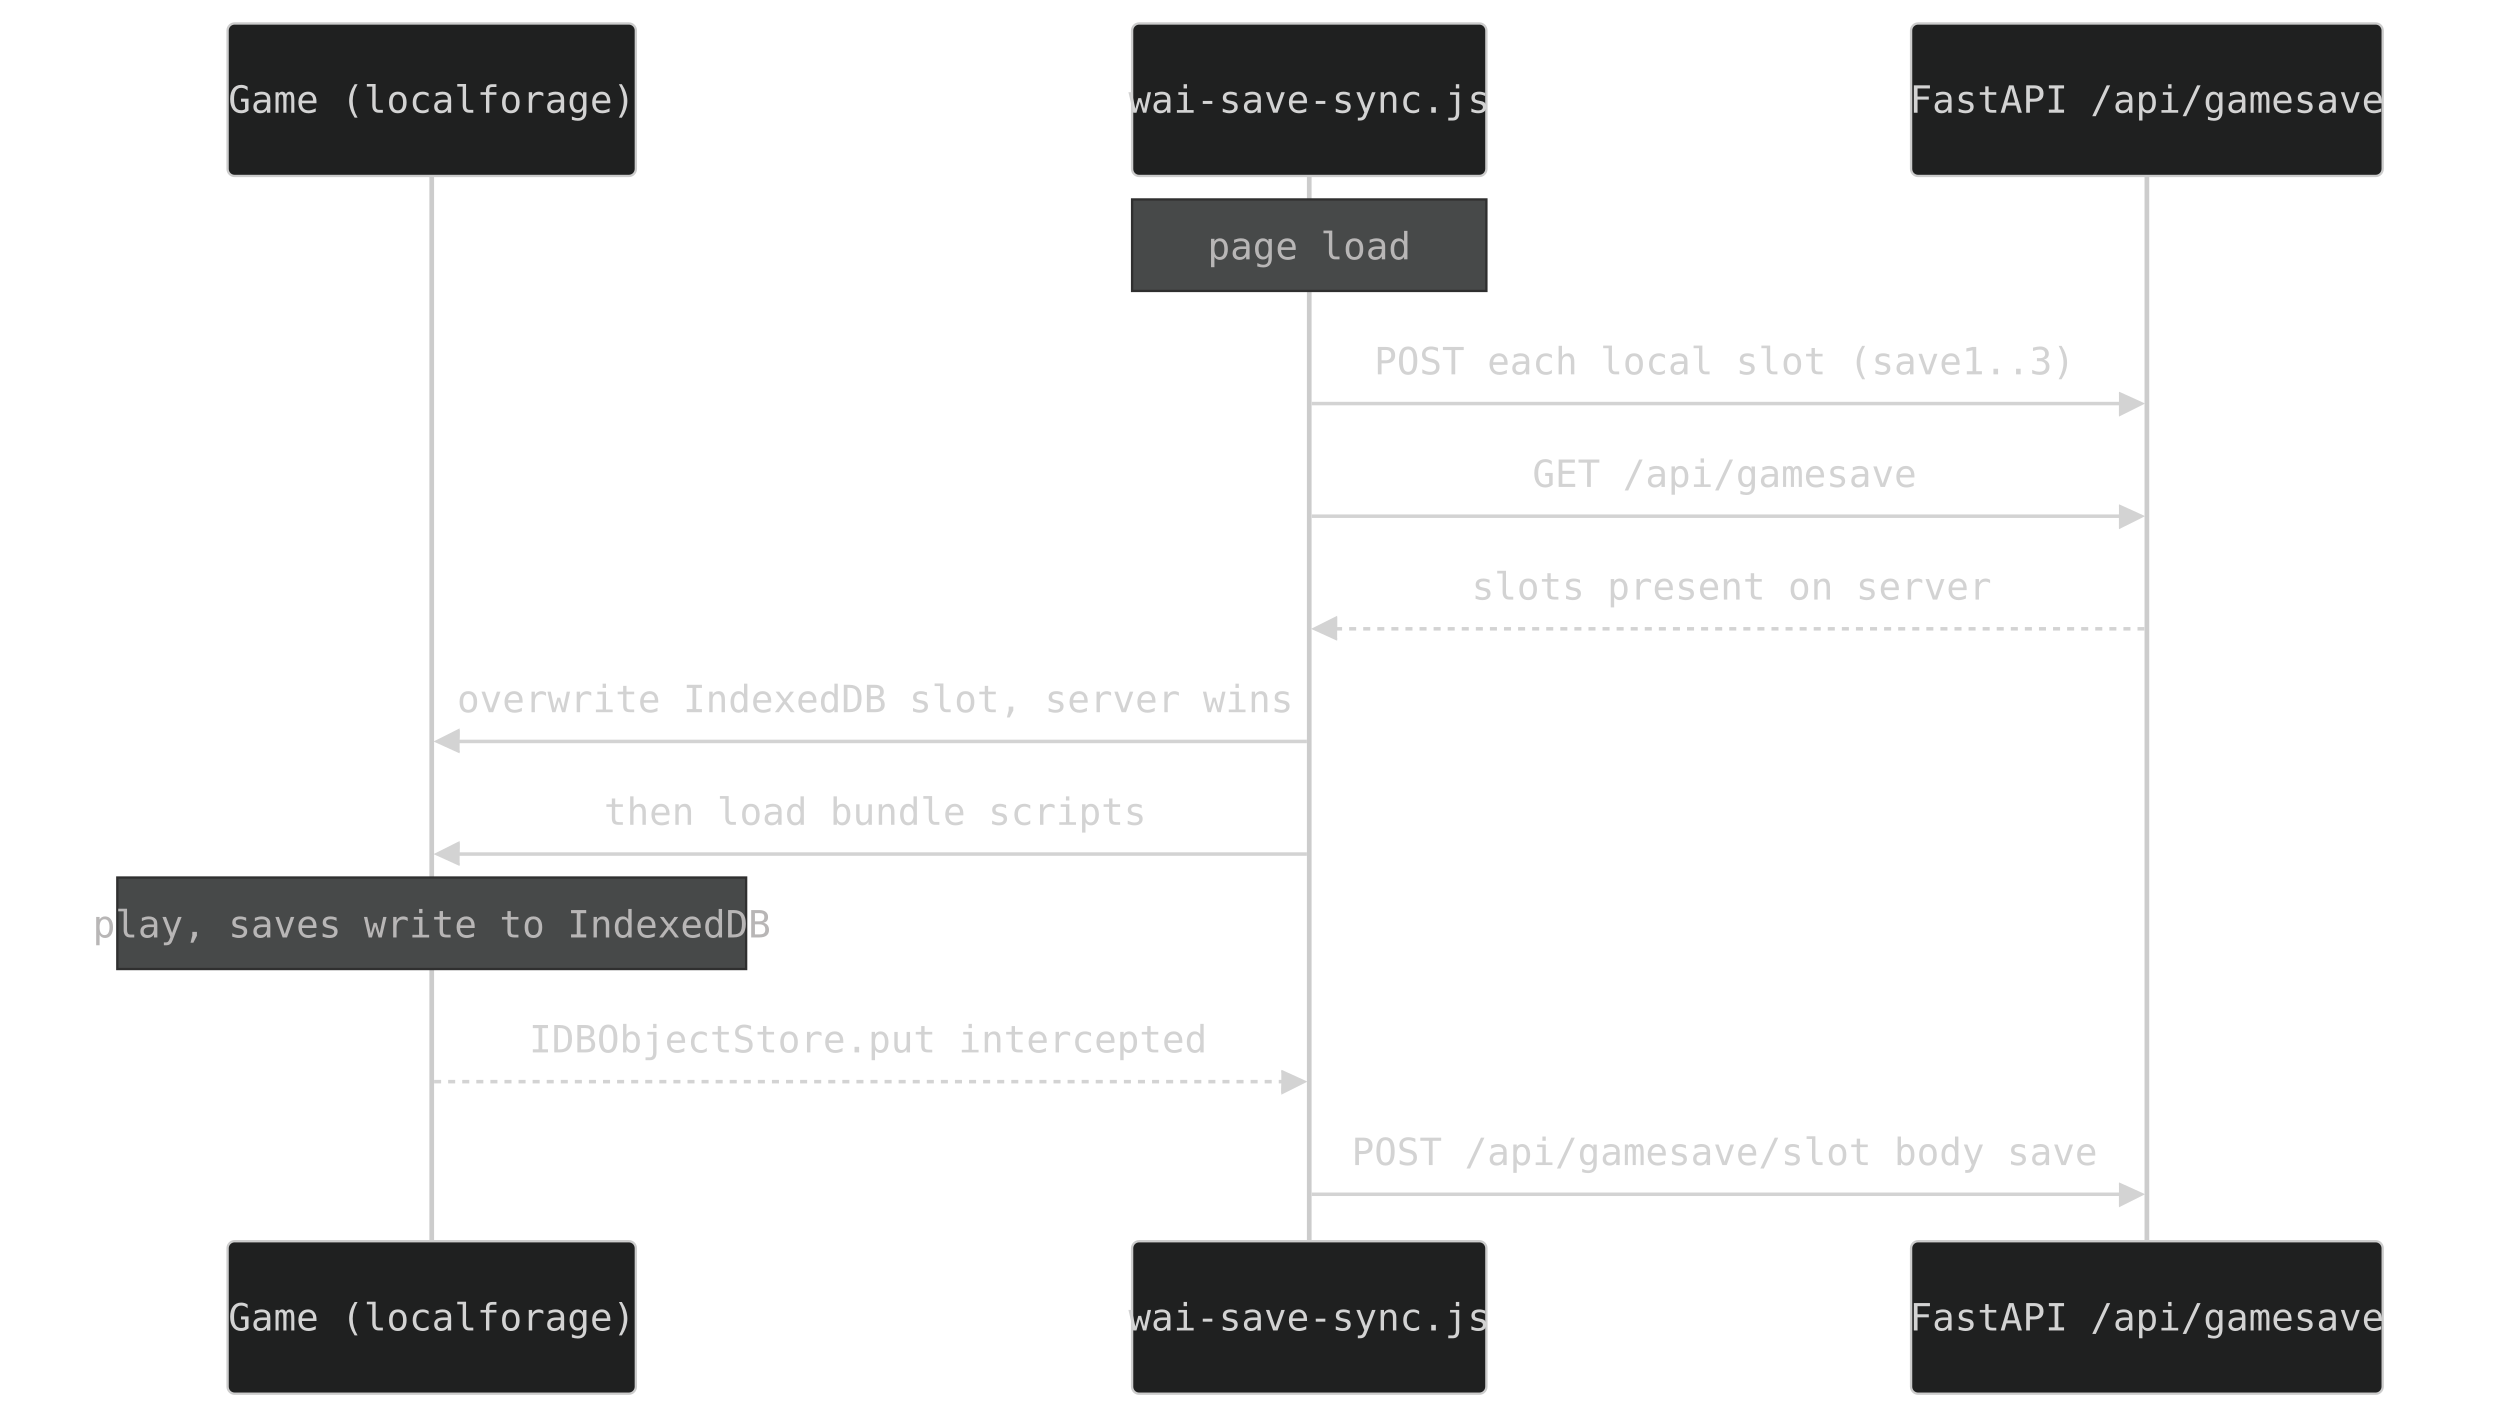
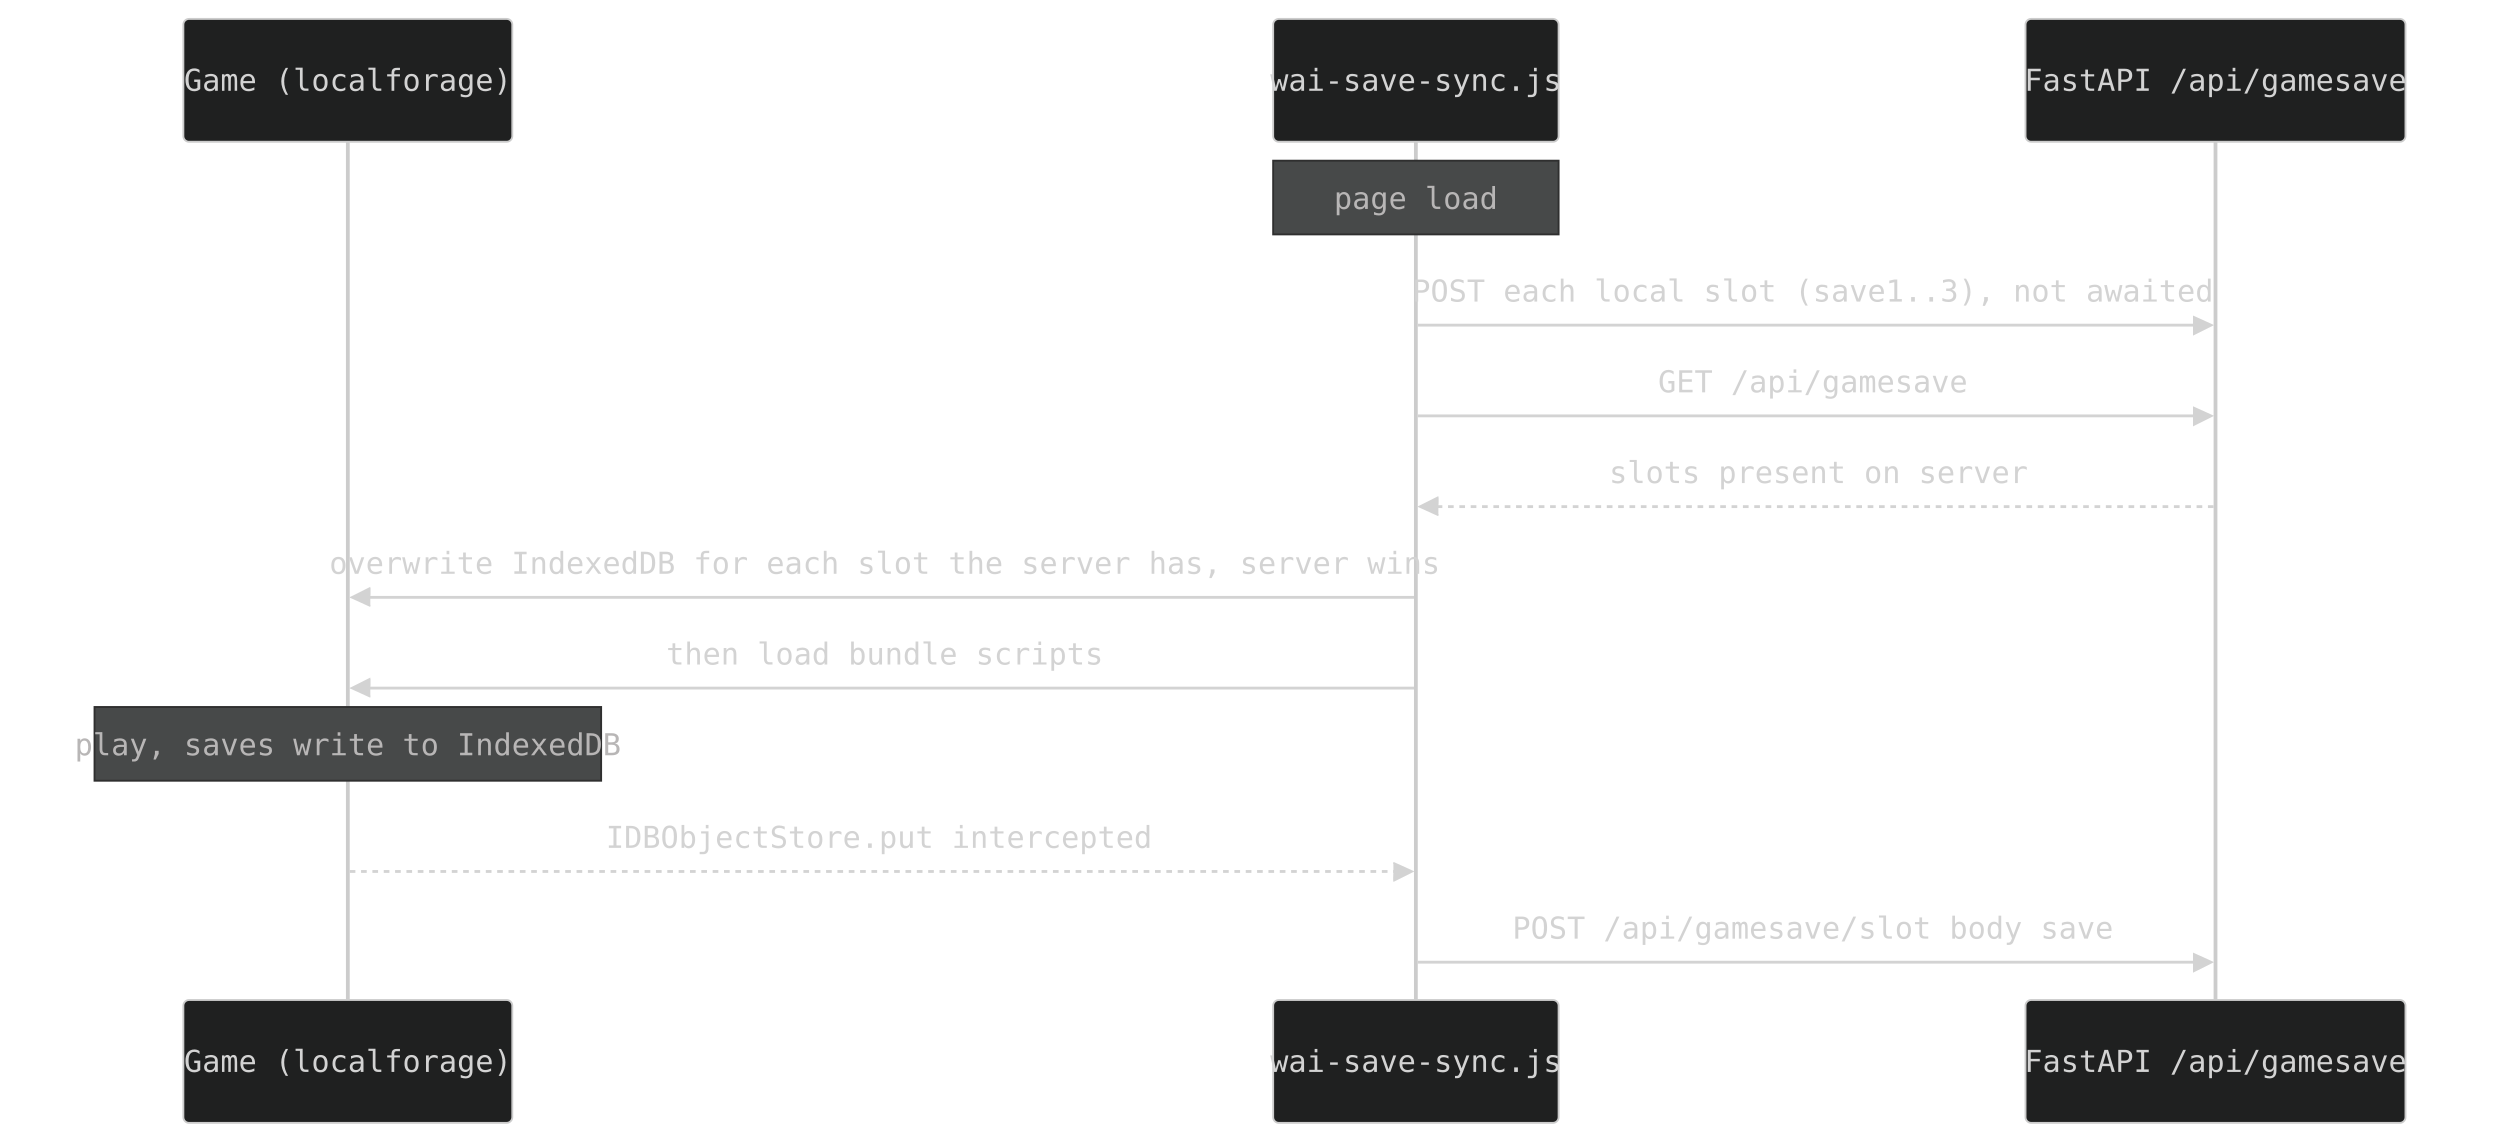
- <svg xmlns="http://www.w3.org/2000/svg" aria-roledescription="sequence" role="graphics-document document" viewBox="-97 -10 1065.5 605" style="max-width: 1065.5px;" width="100%" id="msavesync">
+ <svg xmlns="http://www.w3.org/2000/svg" aria-roledescription="sequence" role="graphics-document document" viewBox="-97 -10 1322.5 605" style="max-width: 1322.5px;" width="100%" id="msavesync">
  <g>
-     <rect class="actor actor-bottom" ry="3" rx="3" name="API" height="65" width="201" stroke="#666" fill="#eaeaea" y="519" x="717.5" />
-     <text style="text-anchor: middle; font-size: 16px; font-weight: 400;" class="actor actor-box" alignment-baseline="central" dominant-baseline="central" y="551.5" x="818">
-       <tspan dy="0" x="818">FastAPI /api/gamesave</tspan>
+     <rect class="actor actor-bottom" ry="3" rx="3" name="API" height="65" width="201" stroke="#666" fill="#eaeaea" y="519" x="974.5" />
+     <text style="text-anchor: middle; font-size: 16px; font-weight: 400;" class="actor actor-box" alignment-baseline="central" dominant-baseline="central" y="551.5" x="1075">
+       <tspan dy="0" x="1075">FastAPI /api/gamesave</tspan>
    </text>
  </g>
  <g>
-     <rect class="actor actor-bottom" ry="3" rx="3" name="Sync" height="65" width="151" stroke="#666" fill="#eaeaea" y="519" x="385.5" />
-     <text style="text-anchor: middle; font-size: 16px; font-weight: 400;" class="actor actor-box" alignment-baseline="central" dominant-baseline="central" y="551.5" x="461">
-       <tspan dy="0" x="461">wai-save-sync.js</tspan>
+     <rect class="actor actor-bottom" ry="3" rx="3" name="Sync" height="65" width="151" stroke="#666" fill="#eaeaea" y="519" x="576.5" />
+     <text style="text-anchor: middle; font-size: 16px; font-weight: 400;" class="actor actor-box" alignment-baseline="central" dominant-baseline="central" y="551.5" x="652">
+       <tspan dy="0" x="652">wai-save-sync.js</tspan>
    </text>
  </g>
  <g>
    <rect class="actor actor-bottom" ry="3" rx="3" name="Game" height="65" width="174" stroke="#666" fill="#eaeaea" y="519" x="0" />
    <text style="text-anchor: middle; font-size: 16px; font-weight: 400;" class="actor actor-box" alignment-baseline="central" dominant-baseline="central" y="551.5" x="87">
      <tspan dy="0" x="87">Game (localforage)</tspan>
    </text>
  </g>
  <g>
-     <line name="API" stroke="#999" stroke-width="0.5px" class="actor-line 200" y2="519" x2="818" y1="65" x1="818" id="actor2" />
+     <line name="API" stroke="#999" stroke-width="0.5px" class="actor-line 200" y2="519" x2="1075" y1="65" x1="1075" id="actor2" />
    <g id="root-2">
-       <rect class="actor actor-top" ry="3" rx="3" name="API" height="65" width="201" stroke="#666" fill="#eaeaea" y="0" x="717.5" />
-       <text style="text-anchor: middle; font-size: 16px; font-weight: 400;" class="actor actor-box" alignment-baseline="central" dominant-baseline="central" y="32.5" x="818">
-         <tspan dy="0" x="818">FastAPI /api/gamesave</tspan>
+       <rect class="actor actor-top" ry="3" rx="3" name="API" height="65" width="201" stroke="#666" fill="#eaeaea" y="0" x="974.5" />
+       <text style="text-anchor: middle; font-size: 16px; font-weight: 400;" class="actor actor-box" alignment-baseline="central" dominant-baseline="central" y="32.5" x="1075">
+         <tspan dy="0" x="1075">FastAPI /api/gamesave</tspan>
      </text>
    </g>
  </g>
  <g>
-     <line name="Sync" stroke="#999" stroke-width="0.5px" class="actor-line 200" y2="519" x2="461" y1="65" x1="461" id="actor1" />
+     <line name="Sync" stroke="#999" stroke-width="0.5px" class="actor-line 200" y2="519" x2="652" y1="65" x1="652" id="actor1" />
    <g id="root-1">
-       <rect class="actor actor-top" ry="3" rx="3" name="Sync" height="65" width="151" stroke="#666" fill="#eaeaea" y="0" x="385.5" />
-       <text style="text-anchor: middle; font-size: 16px; font-weight: 400;" class="actor actor-box" alignment-baseline="central" dominant-baseline="central" y="32.5" x="461">
-         <tspan dy="0" x="461">wai-save-sync.js</tspan>
+       <rect class="actor actor-top" ry="3" rx="3" name="Sync" height="65" width="151" stroke="#666" fill="#eaeaea" y="0" x="576.5" />
+       <text style="text-anchor: middle; font-size: 16px; font-weight: 400;" class="actor actor-box" alignment-baseline="central" dominant-baseline="central" y="32.5" x="652">
+         <tspan dy="0" x="652">wai-save-sync.js</tspan>
      </text>
    </g>
  </g>
  <g>
    <line name="Game" stroke="#999" stroke-width="0.5px" class="actor-line 200" y2="519" x2="87" y1="65" x1="87" id="actor0" />
    <g id="root-0">
      <rect class="actor actor-top" ry="3" rx="3" name="Game" height="65" width="174" stroke="#666" fill="#eaeaea" y="0" x="0" />
      <text style="text-anchor: middle; font-size: 16px; font-weight: 400;" class="actor actor-box" alignment-baseline="central" dominant-baseline="central" y="32.5" x="87">
        <tspan dy="0" x="87">Game (localforage)</tspan>
      </text>
    </g>
  </g>
  <style>#msavesync{font-family:ui-monospace,Menlo,Consolas,monospace;font-size:14px;fill:#ccc;}#msavesync .error-icon{fill:#a44141;}#msavesync .error-text{fill:#ddd;stroke:#ddd;}#msavesync .edge-thickness-normal{stroke-width:1px;}#msavesync .edge-thickness-thick{stroke-width:3.5px;}#msavesync .edge-pattern-solid{stroke-dasharray:0;}#msavesync .edge-thickness-invisible{stroke-width:0;fill:none;}#msavesync .edge-pattern-dashed{stroke-dasharray:3;}#msavesync .edge-pattern-dotted{stroke-dasharray:2;}#msavesync .marker{fill:lightgrey;stroke:lightgrey;}#msavesync .marker.cross{stroke:lightgrey;}#msavesync svg{font-family:ui-monospace,Menlo,Consolas,monospace;font-size:14px;}#msavesync p{margin:0;}#msavesync .actor{stroke:#ccc;fill:#1f2020;}#msavesync text.actor&gt;tspan{fill:lightgrey;stroke:none;}#msavesync .actor-line{stroke:#ccc;}#msavesync .messageLine0{stroke-width:1.5;stroke-dasharray:none;stroke:lightgrey;}#msavesync .messageLine1{stroke-width:1.5;stroke-dasharray:2,2;stroke:lightgrey;}#msavesync #arrowhead path{fill:lightgrey;stroke:lightgrey;}#msavesync .sequenceNumber{fill:black;}#msavesync #sequencenumber{fill:lightgrey;}#msavesync #crosshead path{fill:lightgrey;stroke:lightgrey;}#msavesync .messageText{fill:lightgrey;stroke:none;}#msavesync .labelBox{stroke:#ccc;fill:#1f2020;}#msavesync .labelText,#msavesync .labelText&gt;tspan{fill:lightgrey;stroke:none;}#msavesync .loopText,#msavesync .loopText&gt;tspan{fill:lightgrey;stroke:none;}#msavesync .loopLine{stroke-width:2px;stroke-dasharray:2,2;stroke:#ccc;fill:#ccc;}#msavesync .note{stroke:hsl(180, 0%, 18.353%);fill:hsl(180, 1.587%, 28.353%);}#msavesync .noteText,#msavesync .noteText&gt;tspan{fill:rgb(183.848, 181.552, 181.552);stroke:none;}#msavesync .activation0{fill:hsl(180, 1.587%, 28.353%);stroke:#ccc;}#msavesync .activation1{fill:hsl(180, 1.587%, 28.353%);stroke:#ccc;}#msavesync .activation2{fill:hsl(180, 1.587%, 28.353%);stroke:#ccc;}#msavesync .actorPopupMenu{position:absolute;}#msavesync .actorPopupMenuPanel{position:absolute;fill:#1f2020;box-shadow:0px 8px 16px 0px rgba(0,0,0,0.2);filter:drop-shadow(3px 5px 2px rgb(0 0 0 / 0.4));}#msavesync .actor-man line{stroke:#ccc;fill:#1f2020;}#msavesync .actor-man circle,#msavesync line{stroke:#ccc;fill:#1f2020;stroke-width:2px;}#msavesync :root{--mermaid-font-family:"trebuchet ms",verdana,arial,sans-serif;}</style>
  <g />
  <defs>
    <symbol height="24" width="24" id="computer">
      <path d="M2 2v13h20v-13h-20zm18 11h-16v-9h16v9zm-10.228 6l.466-1h3.524l.467 1h-4.457zm14.228 3h-24l2-6h2.104l-1.33 4h18.45l-1.297-4h2.073l2 6zm-5-10h-14v-7h14v7z" transform="scale(.5)" />
    </symbol>
  </defs>
  <defs>
    <symbol clip-rule="evenodd" fill-rule="evenodd" id="database">
      <path d="M12.258.001l.256.004.255.005.253.008.251.01.249.012.247.015.246.016.242.019.241.02.239.023.236.024.233.027.231.028.229.031.225.032.223.034.22.036.217.038.214.04.211.041.208.043.205.045.201.046.198.048.194.05.191.051.187.053.183.054.18.056.175.057.172.059.168.06.163.061.16.063.155.064.15.066.074.033.073.033.071.034.07.034.069.035.068.035.067.035.066.035.064.036.064.036.062.036.06.036.06.037.058.037.058.037.055.038.055.038.053.038.052.038.051.039.05.039.048.039.047.039.045.04.044.04.043.04.041.04.04.041.039.041.037.041.036.041.034.041.033.042.032.042.03.042.029.042.027.042.026.043.024.043.023.043.021.043.02.043.018.044.017.043.015.044.013.044.012.044.011.045.009.044.007.045.006.045.004.045.002.045.001.045v17l-.001.045-.002.045-.004.045-.006.045-.007.045-.009.044-.011.045-.012.044-.013.044-.015.044-.017.043-.018.044-.02.043-.021.043-.023.043-.024.043-.026.043-.027.042-.029.042-.03.042-.032.042-.033.042-.034.041-.036.041-.037.041-.039.041-.04.041-.041.04-.043.04-.044.04-.045.04-.047.039-.048.039-.05.039-.051.039-.052.038-.053.038-.055.038-.055.038-.058.037-.058.037-.06.037-.06.036-.062.036-.064.036-.064.036-.066.035-.067.035-.068.035-.069.035-.07.034-.071.034-.073.033-.074.033-.15.066-.155.064-.16.063-.163.061-.168.06-.172.059-.175.057-.18.056-.183.054-.187.053-.191.051-.194.05-.198.048-.201.046-.205.045-.208.043-.211.041-.214.04-.217.038-.22.036-.223.034-.225.032-.229.031-.231.028-.233.027-.236.024-.239.023-.241.02-.242.019-.246.016-.247.015-.249.012-.251.01-.253.008-.255.005-.256.004-.258.001-.258-.001-.256-.004-.255-.005-.253-.008-.251-.01-.249-.012-.247-.015-.245-.016-.243-.019-.241-.02-.238-.023-.236-.024-.234-.027-.231-.028-.228-.031-.226-.032-.223-.034-.22-.036-.217-.038-.214-.04-.211-.041-.208-.043-.204-.045-.201-.046-.198-.048-.195-.05-.19-.051-.187-.053-.184-.054-.179-.056-.176-.057-.172-.059-.167-.06-.164-.061-.159-.063-.155-.064-.151-.066-.074-.033-.072-.033-.072-.034-.07-.034-.069-.035-.068-.035-.067-.035-.066-.035-.064-.036-.063-.036-.062-.036-.061-.036-.06-.037-.058-.037-.057-.037-.056-.038-.055-.038-.053-.038-.052-.038-.051-.039-.049-.039-.049-.039-.046-.039-.046-.04-.044-.04-.043-.04-.041-.04-.04-.041-.039-.041-.037-.041-.036-.041-.034-.041-.033-.042-.032-.042-.03-.042-.029-.042-.027-.042-.026-.043-.024-.043-.023-.043-.021-.043-.02-.043-.018-.044-.017-.043-.015-.044-.013-.044-.012-.044-.011-.045-.009-.044-.007-.045-.006-.045-.004-.045-.002-.045-.001-.045v-17l.001-.045.002-.045.004-.045.006-.045.007-.045.009-.044.011-.045.012-.044.013-.044.015-.044.017-.043.018-.044.02-.043.021-.043.023-.043.024-.043.026-.043.027-.042.029-.042.03-.042.032-.042.033-.042.034-.041.036-.041.037-.041.039-.041.04-.041.041-.04.043-.04.044-.04.046-.04.046-.039.049-.039.049-.039.051-.039.052-.038.053-.038.055-.038.056-.038.057-.037.058-.037.06-.037.061-.036.062-.036.063-.036.064-.036.066-.035.067-.035.068-.035.069-.035.07-.034.072-.034.072-.033.074-.033.151-.066.155-.064.159-.063.164-.061.167-.06.172-.059.176-.057.179-.056.184-.054.187-.053.19-.051.195-.05.198-.048.201-.046.204-.045.208-.043.211-.041.214-.04.217-.038.22-.036.223-.034.226-.032.228-.031.231-.028.234-.027.236-.024.238-.023.241-.02.243-.019.245-.016.247-.015.249-.012.251-.01.253-.008.255-.005.256-.004.258-.001.258.001zm-9.258 20.499v.01l.001.021.003.021.004.022.005.021.006.022.007.022.009.023.01.022.011.023.012.023.013.023.015.023.016.024.017.023.018.024.019.024.021.024.022.025.023.024.024.025.052.049.056.05.061.051.066.051.07.051.075.051.079.052.084.052.088.052.092.052.097.052.102.051.105.052.11.052.114.051.119.051.123.051.127.05.131.05.135.05.139.048.144.049.147.047.152.047.155.047.16.045.163.045.167.043.171.043.176.041.178.041.183.039.187.039.19.037.194.035.197.035.202.033.204.031.209.03.212.029.216.027.219.025.222.024.226.021.23.02.233.018.236.016.24.015.243.012.246.01.249.008.253.005.256.004.259.001.26-.001.257-.004.254-.005.25-.008.247-.011.244-.012.241-.014.237-.016.233-.018.231-.021.226-.021.224-.024.22-.026.216-.027.212-.028.21-.031.205-.031.202-.034.198-.034.194-.036.191-.037.187-.039.183-.04.179-.04.175-.042.172-.043.168-.044.163-.045.16-.046.155-.046.152-.047.148-.048.143-.049.139-.049.136-.05.131-.05.126-.05.123-.051.118-.052.114-.051.11-.052.106-.052.101-.052.096-.052.092-.052.088-.053.083-.051.079-.052.074-.052.07-.051.065-.051.06-.051.056-.05.051-.05.023-.024.023-.025.021-.024.02-.024.019-.024.018-.024.017-.024.015-.023.014-.024.013-.023.012-.023.01-.023.01-.022.008-.022.006-.022.006-.022.004-.022.004-.021.001-.021.001-.021v-4.127l-.077.055-.08.053-.083.054-.085.053-.087.052-.09.052-.093.051-.095.05-.097.05-.1.049-.102.049-.105.048-.106.047-.109.047-.111.046-.114.045-.115.045-.118.044-.12.043-.122.042-.124.042-.126.041-.128.04-.13.04-.132.038-.134.038-.135.037-.138.037-.139.035-.142.035-.143.034-.144.033-.147.032-.148.031-.15.03-.151.03-.153.029-.154.027-.156.027-.158.026-.159.025-.161.024-.162.023-.163.022-.165.021-.166.02-.167.019-.169.018-.169.017-.171.016-.173.015-.173.014-.175.013-.175.012-.177.011-.178.01-.179.008-.179.008-.181.006-.182.005-.182.004-.184.003-.184.002h-.37l-.184-.002-.184-.003-.182-.004-.182-.005-.181-.006-.179-.008-.179-.008-.178-.01-.176-.011-.176-.012-.175-.013-.173-.014-.172-.015-.171-.016-.17-.017-.169-.018-.167-.019-.166-.02-.165-.021-.163-.022-.162-.023-.161-.024-.159-.025-.157-.026-.156-.027-.155-.027-.153-.029-.151-.03-.15-.03-.148-.031-.146-.032-.145-.033-.143-.034-.141-.035-.14-.035-.137-.037-.136-.037-.134-.038-.132-.038-.13-.04-.128-.04-.126-.041-.124-.042-.122-.042-.12-.044-.117-.043-.116-.045-.113-.045-.112-.046-.109-.047-.106-.047-.105-.048-.102-.049-.1-.049-.097-.05-.095-.05-.093-.052-.09-.051-.087-.052-.085-.053-.083-.054-.08-.054-.077-.054v4.127zm0-5.654v.011l.001.021.003.021.004.021.005.022.006.022.007.022.009.022.01.022.011.023.012.023.013.023.015.024.016.023.017.024.018.024.019.024.021.024.022.024.023.025.024.024.052.05.056.05.061.05.066.051.07.051.075.052.079.051.084.052.088.052.092.052.097.052.102.052.105.052.11.051.114.051.119.052.123.05.127.051.131.05.135.049.139.049.144.048.147.048.152.047.155.046.16.045.163.045.167.044.171.042.176.042.178.04.183.04.187.038.19.037.194.036.197.034.202.033.204.032.209.03.212.028.216.027.219.025.222.024.226.022.23.02.233.018.236.016.24.014.243.012.246.01.249.008.253.006.256.003.259.001.26-.001.257-.003.254-.006.25-.008.247-.01.244-.012.241-.015.237-.016.233-.018.231-.02.226-.022.224-.024.22-.025.216-.027.212-.029.21-.03.205-.032.202-.033.198-.035.194-.036.191-.037.187-.039.183-.039.179-.041.175-.042.172-.043.168-.044.163-.045.16-.045.155-.047.152-.047.148-.048.143-.048.139-.05.136-.049.131-.05.126-.051.123-.051.118-.051.114-.052.11-.052.106-.052.101-.052.096-.052.092-.052.088-.052.083-.052.079-.052.074-.051.07-.052.065-.051.06-.05.056-.051.051-.049.023-.025.023-.024.021-.025.02-.024.019-.024.018-.024.017-.024.015-.023.014-.023.013-.024.012-.022.01-.023.01-.023.008-.022.006-.022.006-.022.004-.021.004-.022.001-.021.001-.021v-4.139l-.077.054-.08.054-.083.054-.085.052-.087.053-.09.051-.093.051-.095.051-.097.05-.1.049-.102.049-.105.048-.106.047-.109.047-.111.046-.114.045-.115.044-.118.044-.12.044-.122.042-.124.042-.126.041-.128.04-.13.039-.132.039-.134.038-.135.037-.138.036-.139.036-.142.035-.143.033-.144.033-.147.033-.148.031-.15.03-.151.03-.153.028-.154.028-.156.027-.158.026-.159.025-.161.024-.162.023-.163.022-.165.021-.166.02-.167.019-.169.018-.169.017-.171.016-.173.015-.173.014-.175.013-.175.012-.177.011-.178.009-.179.009-.179.007-.181.007-.182.005-.182.004-.184.003-.184.002h-.37l-.184-.002-.184-.003-.182-.004-.182-.005-.181-.007-.179-.007-.179-.009-.178-.009-.176-.011-.176-.012-.175-.013-.173-.014-.172-.015-.171-.016-.17-.017-.169-.018-.167-.019-.166-.02-.165-.021-.163-.022-.162-.023-.161-.024-.159-.025-.157-.026-.156-.027-.155-.028-.153-.028-.151-.03-.15-.03-.148-.031-.146-.033-.145-.033-.143-.033-.141-.035-.14-.036-.137-.036-.136-.037-.134-.038-.132-.039-.13-.039-.128-.04-.126-.041-.124-.042-.122-.043-.12-.043-.117-.044-.116-.044-.113-.046-.112-.046-.109-.046-.106-.047-.105-.048-.102-.049-.1-.049-.097-.05-.095-.051-.093-.051-.09-.051-.087-.053-.085-.052-.083-.054-.08-.054-.077-.054v4.139zm0-5.666v.011l.001.02.003.022.004.021.005.022.006.021.007.022.009.023.01.022.011.023.012.023.013.023.015.023.016.024.017.024.018.023.019.024.021.025.022.024.023.024.024.025.052.05.056.05.061.05.066.051.07.051.075.052.079.051.084.052.088.052.092.052.097.052.102.052.105.051.11.052.114.051.119.051.123.051.127.05.131.05.135.05.139.049.144.048.147.048.152.047.155.046.16.045.163.045.167.043.171.043.176.042.178.04.183.04.187.038.19.037.194.036.197.034.202.033.204.032.209.03.212.028.216.027.219.025.222.024.226.021.23.02.233.018.236.017.24.014.243.012.246.01.249.008.253.006.256.003.259.001.26-.001.257-.003.254-.006.25-.008.247-.01.244-.013.241-.014.237-.016.233-.018.231-.02.226-.022.224-.024.22-.025.216-.027.212-.029.21-.03.205-.032.202-.033.198-.035.194-.036.191-.037.187-.039.183-.039.179-.041.175-.042.172-.043.168-.044.163-.045.16-.045.155-.047.152-.047.148-.048.143-.049.139-.049.136-.049.131-.051.126-.05.123-.051.118-.052.114-.051.11-.052.106-.052.101-.052.096-.052.092-.052.088-.052.083-.052.079-.052.074-.052.07-.051.065-.051.06-.051.056-.05.051-.049.023-.025.023-.025.021-.024.02-.024.019-.024.018-.024.017-.024.015-.023.014-.024.013-.023.012-.023.01-.022.01-.023.008-.022.006-.022.006-.022.004-.022.004-.021.001-.021.001-.021v-4.153l-.077.054-.08.054-.083.053-.085.053-.087.053-.09.051-.093.051-.095.051-.097.05-.1.049-.102.048-.105.048-.106.048-.109.046-.111.046-.114.046-.115.044-.118.044-.12.043-.122.043-.124.042-.126.041-.128.04-.13.039-.132.039-.134.038-.135.037-.138.036-.139.036-.142.034-.143.034-.144.033-.147.032-.148.032-.15.03-.151.03-.153.028-.154.028-.156.027-.158.026-.159.024-.161.024-.162.023-.163.023-.165.021-.166.02-.167.019-.169.018-.169.017-.171.016-.173.015-.173.014-.175.013-.175.012-.177.01-.178.01-.179.009-.179.007-.181.006-.182.006-.182.004-.184.003-.184.001-.185.001-.185-.001-.184-.001-.184-.003-.182-.004-.182-.006-.181-.006-.179-.007-.179-.009-.178-.01-.176-.01-.176-.012-.175-.013-.173-.014-.172-.015-.171-.016-.17-.017-.169-.018-.167-.019-.166-.02-.165-.021-.163-.023-.162-.023-.161-.024-.159-.024-.157-.026-.156-.027-.155-.028-.153-.028-.151-.03-.15-.03-.148-.032-.146-.032-.145-.033-.143-.034-.141-.034-.14-.036-.137-.036-.136-.037-.134-.038-.132-.039-.13-.039-.128-.041-.126-.041-.124-.041-.122-.043-.12-.043-.117-.044-.116-.044-.113-.046-.112-.046-.109-.046-.106-.048-.105-.048-.102-.048-.1-.05-.097-.049-.095-.051-.093-.051-.09-.052-.087-.052-.085-.053-.083-.053-.08-.054-.077-.054v4.153zm8.74-8.179l-.257.004-.254.005-.25.008-.247.011-.244.012-.241.014-.237.016-.233.018-.231.021-.226.022-.224.023-.22.026-.216.027-.212.028-.21.031-.205.032-.202.033-.198.034-.194.036-.191.038-.187.038-.183.04-.179.041-.175.042-.172.043-.168.043-.163.045-.16.046-.155.046-.152.048-.148.048-.143.048-.139.049-.136.05-.131.05-.126.051-.123.051-.118.051-.114.052-.11.052-.106.052-.101.052-.096.052-.092.052-.088.052-.083.052-.079.052-.074.051-.07.052-.065.051-.06.05-.056.05-.051.05-.023.025-.023.024-.021.024-.02.025-.019.024-.018.024-.017.023-.015.024-.014.023-.013.023-.012.023-.01.023-.01.022-.008.022-.006.023-.006.021-.004.022-.004.021-.001.021-.001.021.001.021.001.021.004.021.004.022.006.021.006.023.008.022.01.022.01.023.012.023.013.023.014.023.015.024.017.023.018.024.019.024.02.025.021.024.023.024.023.025.051.05.056.05.06.05.065.051.07.052.074.051.079.052.083.052.088.052.092.052.096.052.101.052.106.052.11.052.114.052.118.051.123.051.126.051.131.05.136.05.139.049.143.048.148.048.152.048.155.046.16.046.163.045.168.043.172.043.175.042.179.041.183.04.187.038.191.038.194.036.198.034.202.033.205.032.21.031.212.028.216.027.22.026.224.023.226.022.231.021.233.018.237.016.241.014.244.012.247.011.25.008.254.005.257.004.26.001.26-.001.257-.004.254-.005.25-.008.247-.011.244-.012.241-.014.237-.016.233-.018.231-.021.226-.022.224-.023.22-.026.216-.027.212-.028.21-.031.205-.032.202-.033.198-.034.194-.036.191-.038.187-.038.183-.04.179-.041.175-.042.172-.043.168-.043.163-.045.16-.046.155-.046.152-.048.148-.048.143-.048.139-.049.136-.05.131-.05.126-.051.123-.051.118-.051.114-.052.11-.052.106-.052.101-.052.096-.052.092-.052.088-.052.083-.052.079-.052.074-.051.07-.052.065-.051.06-.05.056-.05.051-.05.023-.025.023-.024.021-.024.02-.025.019-.024.018-.024.017-.023.015-.024.014-.023.013-.023.012-.023.01-.023.01-.022.008-.022.006-.023.006-.021.004-.022.004-.021.001-.021.001-.021-.001-.021-.001-.021-.004-.021-.004-.022-.006-.021-.006-.023-.008-.022-.01-.022-.01-.023-.012-.023-.013-.023-.014-.023-.015-.024-.017-.023-.018-.024-.019-.024-.02-.025-.021-.024-.023-.024-.023-.025-.051-.05-.056-.05-.06-.05-.065-.051-.07-.052-.074-.051-.079-.052-.083-.052-.088-.052-.092-.052-.096-.052-.101-.052-.106-.052-.11-.052-.114-.052-.118-.051-.123-.051-.126-.051-.131-.05-.136-.05-.139-.049-.143-.048-.148-.048-.152-.048-.155-.046-.16-.046-.163-.045-.168-.043-.172-.043-.175-.042-.179-.041-.183-.04-.187-.038-.191-.038-.194-.036-.198-.034-.202-.033-.205-.032-.21-.031-.212-.028-.216-.027-.22-.026-.224-.023-.226-.022-.231-.021-.233-.018-.237-.016-.241-.014-.244-.012-.247-.011-.25-.008-.254-.005-.257-.004-.26-.001-.26.001z" transform="scale(.5)" />
    </symbol>
  </defs>
  <defs>
    <symbol height="24" width="24" id="clock">
      <path d="M12 2c5.514 0 10 4.486 10 10s-4.486 10-10 10-10-4.486-10-10 4.486-10 10-10zm0-2c-6.627 0-12 5.373-12 12s5.373 12 12 12 12-5.373 12-12-5.373-12-12-12zm5.848 12.459c.202.038.202.333.001.372-1.907.361-6.045 1.111-6.547 1.111-.719 0-1.301-.582-1.301-1.301 0-.512.77-5.447 1.125-7.445.034-.192.312-.181.343.014l.985 6.238 5.394 1.011z" transform="scale(.5)" />
    </symbol>
  </defs>
  <defs>
    <marker orient="auto-start-reverse" markerHeight="12" markerWidth="12" markerUnits="userSpaceOnUse" refY="5" refX="7.9" id="arrowhead">
      <path d="M -1 0 L 10 5 L 0 10 z" />
    </marker>
  </defs>
  <defs>
    <marker refY="4.5" refX="4" orient="auto" markerHeight="8" markerWidth="15" id="crosshead">
      <path style="stroke-dasharray: 0, 0;" d="M 1,2 L 6,7 M 6,2 L 1,7" stroke-width="1pt" stroke="#000000" fill="none" />
    </marker>
  </defs>
  <defs>
    <marker orient="auto" markerHeight="28" markerWidth="20" refY="7" refX="15.5" id="filled-head">
      <path d="M 18,7 L9,13 L14,7 L9,1 Z" />
    </marker>
  </defs>
  <defs>
    <marker orient="auto" markerHeight="40" markerWidth="60" refY="15" refX="15" id="sequencenumber">
      <circle r="6" cy="15" cx="15" />
    </marker>
  </defs>
  <g>
-     <rect class="note" height="39" width="151" stroke="#666" fill="#EDF2AE" y="75" x="385.5" />
-     <text style="font-size: 16px; font-weight: 400;" dy="1em" class="noteText" alignment-baseline="middle" dominant-baseline="middle" text-anchor="middle" y="80" x="461">
-       <tspan x="461">page load</tspan>
+     <rect class="note" height="39" width="151" stroke="#666" fill="#EDF2AE" y="75" x="576.5" />
+     <text style="font-size: 16px; font-weight: 400;" dy="1em" class="noteText" alignment-baseline="middle" dominant-baseline="middle" text-anchor="middle" y="80" x="652">
+       <tspan x="652">page load</tspan>
    </text>
  </g>
  <g>
    <rect class="note" height="39" width="268" stroke="#666" fill="#EDF2AE" y="364" x="-47" />
    <text style="font-size: 16px; font-weight: 400;" dy="1em" class="noteText" alignment-baseline="middle" dominant-baseline="middle" text-anchor="middle" y="369" x="87">
      <tspan x="87">play, saves write to IndexedDB</tspan>
    </text>
  </g>
-   <text style="font-size: 16px; font-weight: 400;" dy="1em" class="messageText" alignment-baseline="middle" dominant-baseline="middle" text-anchor="middle" y="129" x="638">POST each local slot (save1..3)</text>
-   <line style="fill: none;" marker-end="url(#arrowhead)" stroke="none" stroke-width="2" class="messageLine0" y2="162" x2="814" y1="162" x1="462" />
-   <text style="font-size: 16px; font-weight: 400;" dy="1em" class="messageText" alignment-baseline="middle" dominant-baseline="middle" text-anchor="middle" y="177" x="638">GET /api/gamesave</text>
-   <line style="fill: none;" marker-end="url(#arrowhead)" stroke="none" stroke-width="2" class="messageLine0" y2="210" x2="814" y1="210" x1="462" />
-   <text style="font-size: 16px; font-weight: 400;" dy="1em" class="messageText" alignment-baseline="middle" dominant-baseline="middle" text-anchor="middle" y="225" x="641">slots present on server</text>
-   <line style="stroke-dasharray: 3, 3; fill: none;" marker-end="url(#arrowhead)" stroke="none" stroke-width="2" class="messageLine1" y2="258" x2="465" y1="258" x1="817" />
-   <text style="font-size: 16px; font-weight: 400;" dy="1em" class="messageText" alignment-baseline="middle" dominant-baseline="middle" text-anchor="middle" y="273" x="276">overwrite IndexedDB slot, server wins</text>
-   <line style="fill: none;" marker-end="url(#arrowhead)" stroke="none" stroke-width="2" class="messageLine0" y2="306" x2="91" y1="306" x1="460" />
-   <text style="font-size: 16px; font-weight: 400;" dy="1em" class="messageText" alignment-baseline="middle" dominant-baseline="middle" text-anchor="middle" y="321" x="276">then load bundle scripts</text>
-   <line style="fill: none;" marker-end="url(#arrowhead)" stroke="none" stroke-width="2" class="messageLine0" y2="354" x2="91" y1="354" x1="460" />
-   <text style="font-size: 16px; font-weight: 400;" dy="1em" class="messageText" alignment-baseline="middle" dominant-baseline="middle" text-anchor="middle" y="418" x="273">IDBObjectStore.put intercepted</text>
-   <line style="stroke-dasharray: 3, 3; fill: none;" marker-end="url(#arrowhead)" stroke="none" stroke-width="2" class="messageLine1" y2="451" x2="457" y1="451" x1="88" />
-   <text style="font-size: 16px; font-weight: 400;" dy="1em" class="messageText" alignment-baseline="middle" dominant-baseline="middle" text-anchor="middle" y="466" x="638">POST /api/gamesave/slot  body save</text>
-   <line style="fill: none;" marker-end="url(#arrowhead)" stroke="none" stroke-width="2" class="messageLine0" y2="499" x2="814" y1="499" x1="462" />
+   <text style="font-size: 16px; font-weight: 400;" dy="1em" class="messageText" alignment-baseline="middle" dominant-baseline="middle" text-anchor="middle" y="129" x="862">POST each local slot (save1..3), not awaited</text>
+   <line style="fill: none;" marker-end="url(#arrowhead)" stroke="none" stroke-width="2" class="messageLine0" y2="162" x2="1071" y1="162" x1="653" />
+   <text style="font-size: 16px; font-weight: 400;" dy="1em" class="messageText" alignment-baseline="middle" dominant-baseline="middle" text-anchor="middle" y="177" x="862">GET /api/gamesave</text>
+   <line style="fill: none;" marker-end="url(#arrowhead)" stroke="none" stroke-width="2" class="messageLine0" y2="210" x2="1071" y1="210" x1="653" />
+   <text style="font-size: 16px; font-weight: 400;" dy="1em" class="messageText" alignment-baseline="middle" dominant-baseline="middle" text-anchor="middle" y="225" x="865">slots present on server</text>
+   <line style="stroke-dasharray: 3, 3; fill: none;" marker-end="url(#arrowhead)" stroke="none" stroke-width="2" class="messageLine1" y2="258" x2="656" y1="258" x1="1074" />
+   <text style="font-size: 16px; font-weight: 400;" dy="1em" class="messageText" alignment-baseline="middle" dominant-baseline="middle" text-anchor="middle" y="273" x="371">overwrite IndexedDB for each slot the server has, server wins</text>
+   <line style="fill: none;" marker-end="url(#arrowhead)" stroke="none" stroke-width="2" class="messageLine0" y2="306" x2="91" y1="306" x1="651" />
+   <text style="font-size: 16px; font-weight: 400;" dy="1em" class="messageText" alignment-baseline="middle" dominant-baseline="middle" text-anchor="middle" y="321" x="371">then load bundle scripts</text>
+   <line style="fill: none;" marker-end="url(#arrowhead)" stroke="none" stroke-width="2" class="messageLine0" y2="354" x2="91" y1="354" x1="651" />
+   <text style="font-size: 16px; font-weight: 400;" dy="1em" class="messageText" alignment-baseline="middle" dominant-baseline="middle" text-anchor="middle" y="418" x="368">IDBObjectStore.put intercepted</text>
+   <line style="stroke-dasharray: 3, 3; fill: none;" marker-end="url(#arrowhead)" stroke="none" stroke-width="2" class="messageLine1" y2="451" x2="648" y1="451" x1="88" />
+   <text style="font-size: 16px; font-weight: 400;" dy="1em" class="messageText" alignment-baseline="middle" dominant-baseline="middle" text-anchor="middle" y="466" x="862">POST /api/gamesave/slot  body save</text>
+   <line style="fill: none;" marker-end="url(#arrowhead)" stroke="none" stroke-width="2" class="messageLine0" y2="499" x2="1071" y1="499" x1="653" />
</svg>
